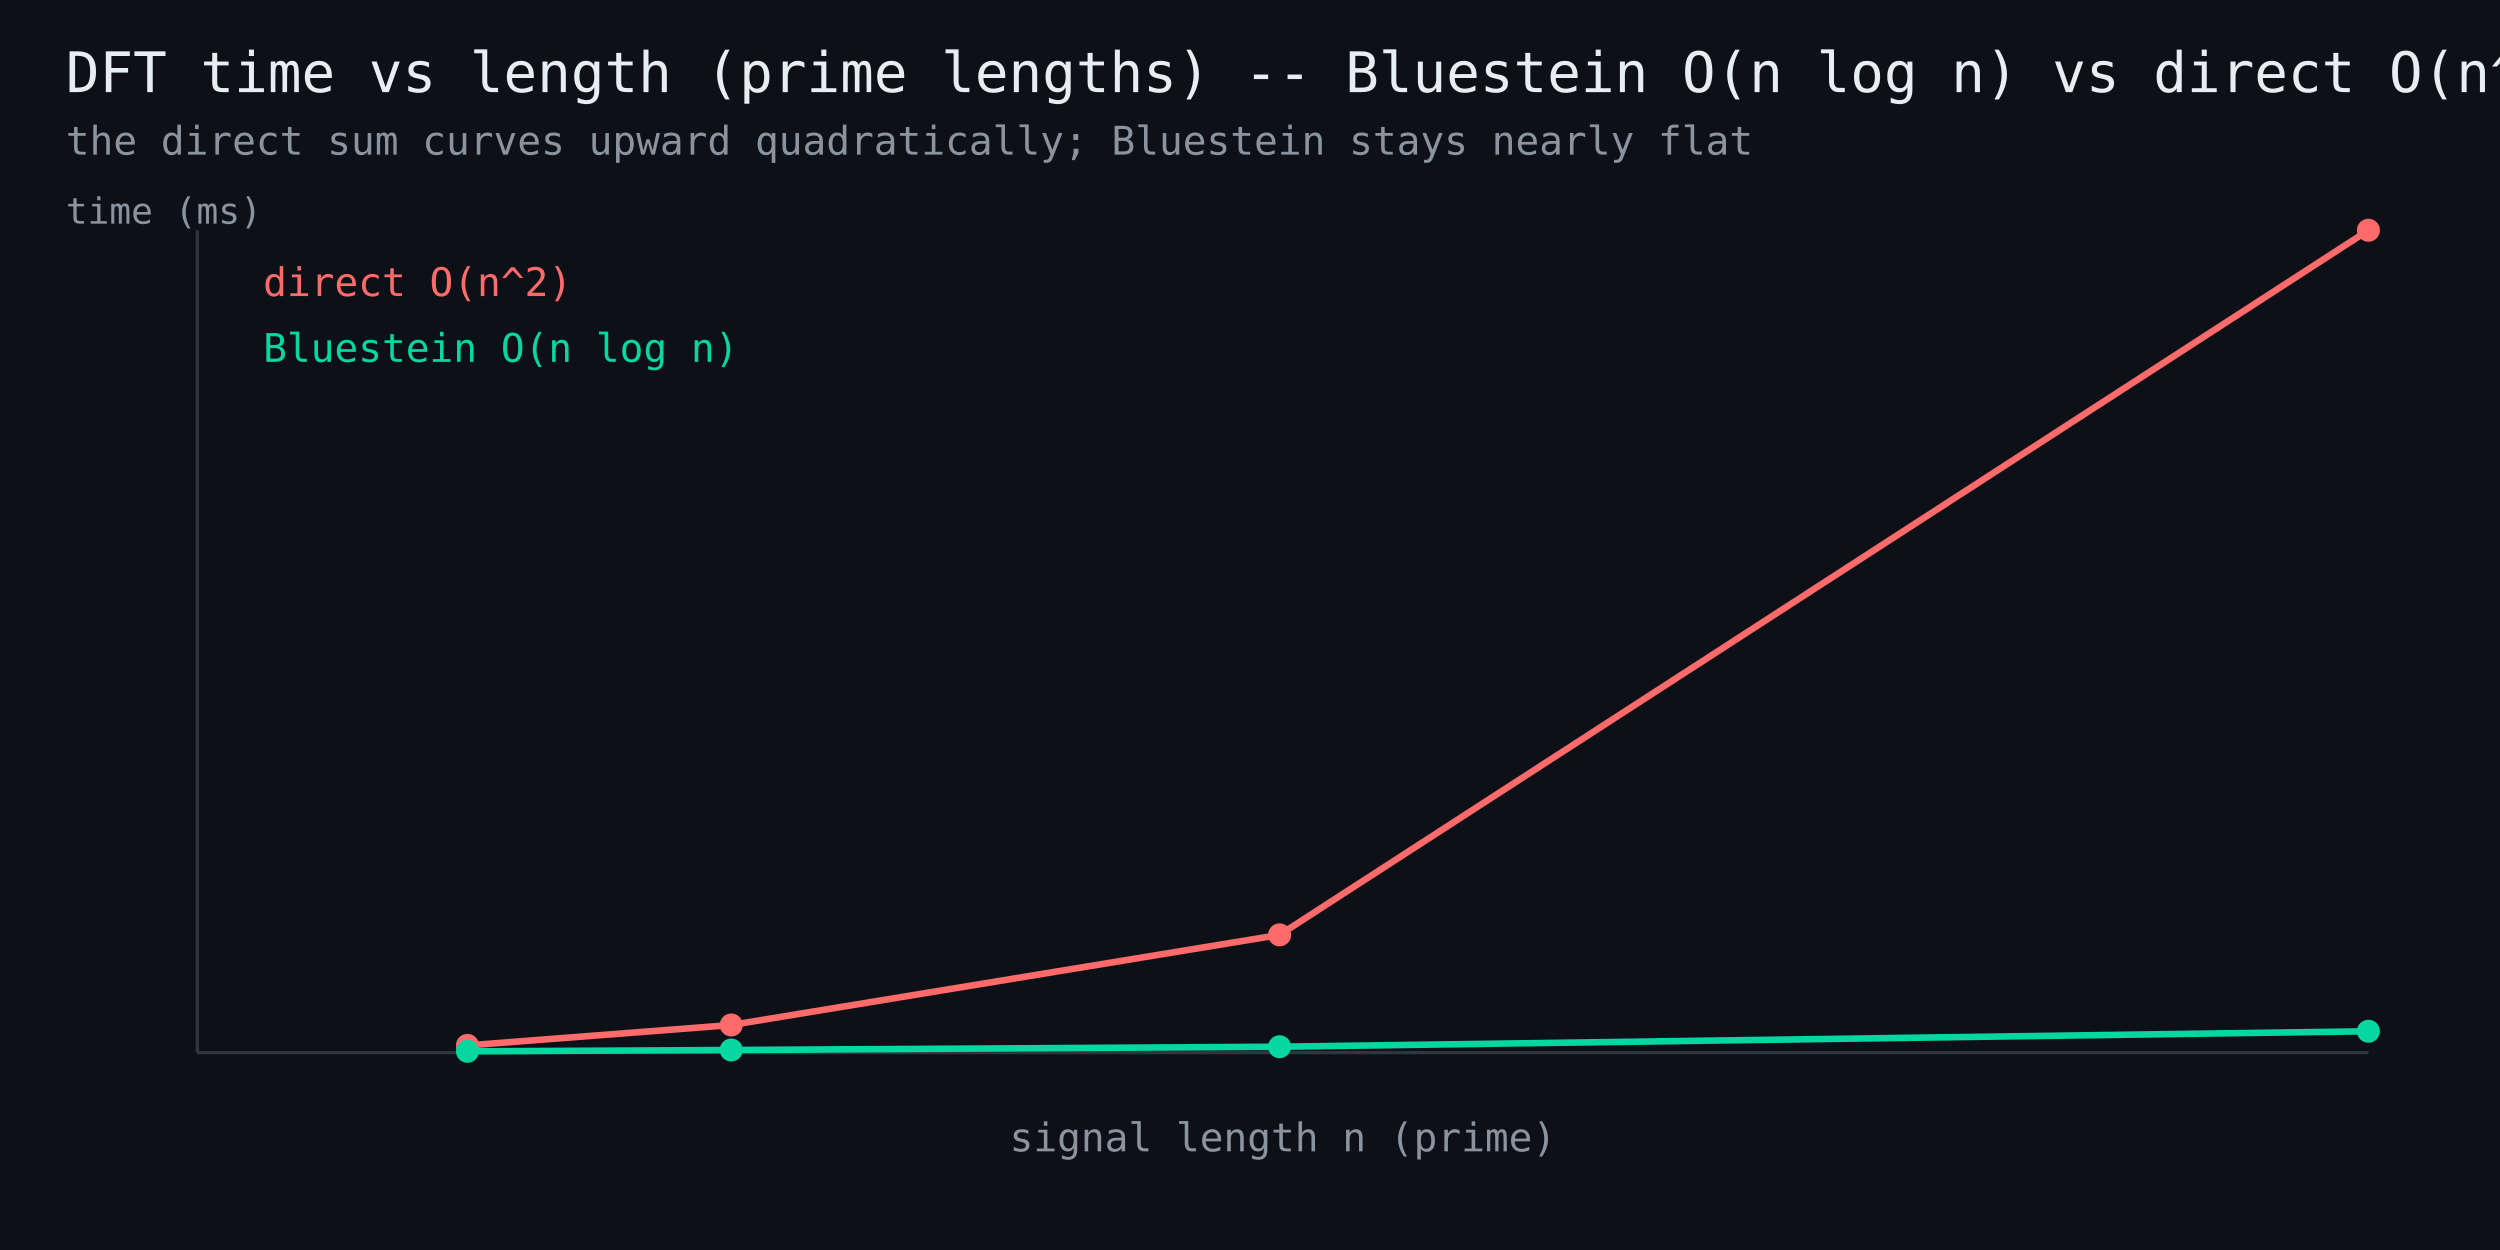
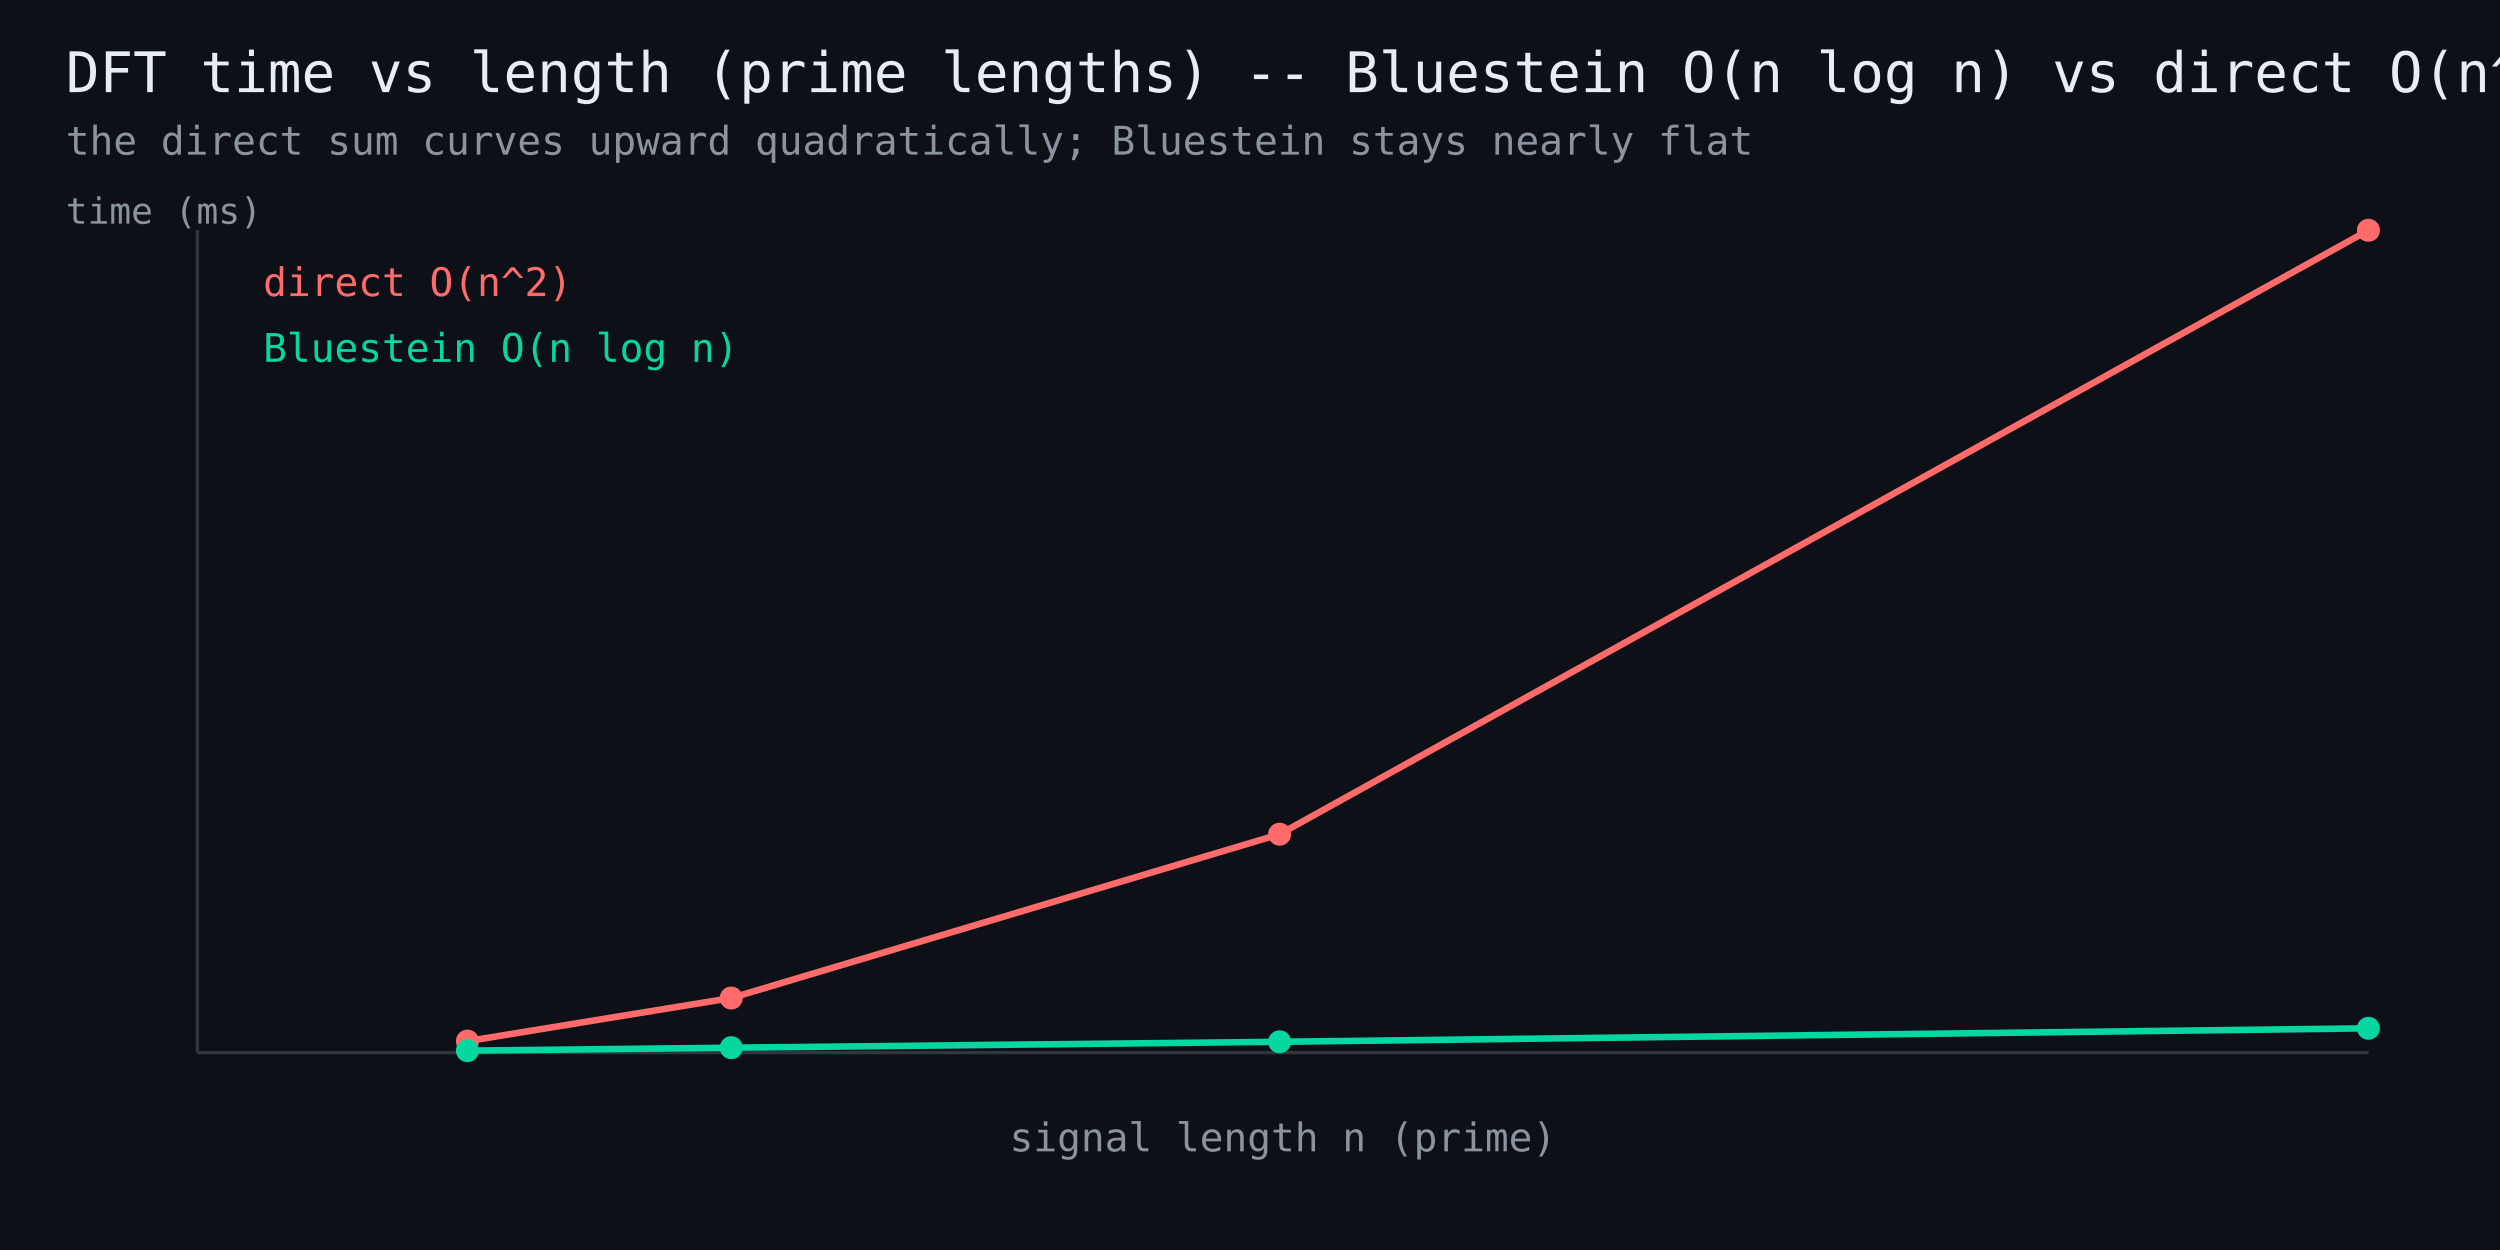
<svg xmlns="http://www.w3.org/2000/svg" width="760" height="380" viewBox="0 0 760 380" font-family="monospace">
  <rect width="760" height="380" fill="#0d1117" />
  <text x="20" y="28" fill="#e6edf3" font-size="17">DFT time vs length (prime lengths) -- Bluestein O(n log n) vs direct O(n^2)</text>
  <text x="20" y="47" fill="#8b949e" font-size="12">the direct sum curves upward quadratically; Bluestein stays nearly flat</text>
  <line x1="60" y1="320" x2="720" y2="320" stroke="#30363d" stroke-width="1" />
  <line x1="60" y1="320" x2="60" y2="70" stroke="#30363d" stroke-width="1" />
-   <polyline points="142.1,317.8 222.3,311.6 389.0,284.2 720.0,70.0" fill="none" stroke="#ff6b6b" stroke-width="2" />
-   <circle cx="142.1" cy="317.8" r="3.5" fill="#ff6b6b" />
-   <circle cx="222.3" cy="311.6" r="3.5" fill="#ff6b6b" />
-   <circle cx="389.0" cy="284.2" r="3.5" fill="#ff6b6b" />
+   <polyline points="142.1,316.5 222.3,303.4 389.0,253.6 720.0,70.0" fill="none" stroke="#ff6b6b" stroke-width="2" />
+   <circle cx="142.1" cy="316.5" r="3.5" fill="#ff6b6b" />
+   <circle cx="222.3" cy="303.4" r="3.5" fill="#ff6b6b" />
+   <circle cx="389.0" cy="253.6" r="3.5" fill="#ff6b6b" />
  <circle cx="720.0" cy="70.0" r="3.5" fill="#ff6b6b" />
  <text x="80" y="90" fill="#ff6b6b" font-size="12">direct O(n^2)</text>
-   <polyline points="142.1,319.6 222.3,319.2 389.0,318.2 720.0,313.5" fill="none" stroke="#06d6a0" stroke-width="2" />
-   <circle cx="142.1" cy="319.6" r="3.5" fill="#06d6a0" />
-   <circle cx="222.3" cy="319.2" r="3.5" fill="#06d6a0" />
-   <circle cx="389.0" cy="318.2" r="3.5" fill="#06d6a0" />
-   <circle cx="720.0" cy="313.5" r="3.5" fill="#06d6a0" />
+   <polyline points="142.1,319.4 222.3,318.5 389.0,316.7 720.0,312.6" fill="none" stroke="#06d6a0" stroke-width="2" />
+   <circle cx="142.1" cy="319.4" r="3.5" fill="#06d6a0" />
+   <circle cx="222.3" cy="318.5" r="3.5" fill="#06d6a0" />
+   <circle cx="389.0" cy="316.7" r="3.5" fill="#06d6a0" />
+   <circle cx="720.0" cy="312.6" r="3.5" fill="#06d6a0" />
  <text x="80" y="110" fill="#06d6a0" font-size="12">Bluestein O(n log n)</text>
  <text x="390" y="350" fill="#8b949e" font-size="12" text-anchor="middle">signal length n (prime)</text>
  <text x="20" y="68" fill="#8b949e" font-size="11">time (ms)</text>
</svg>
